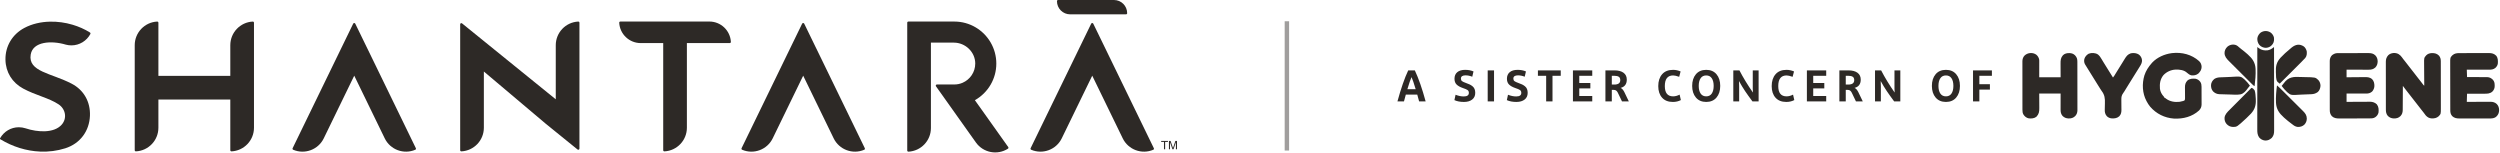
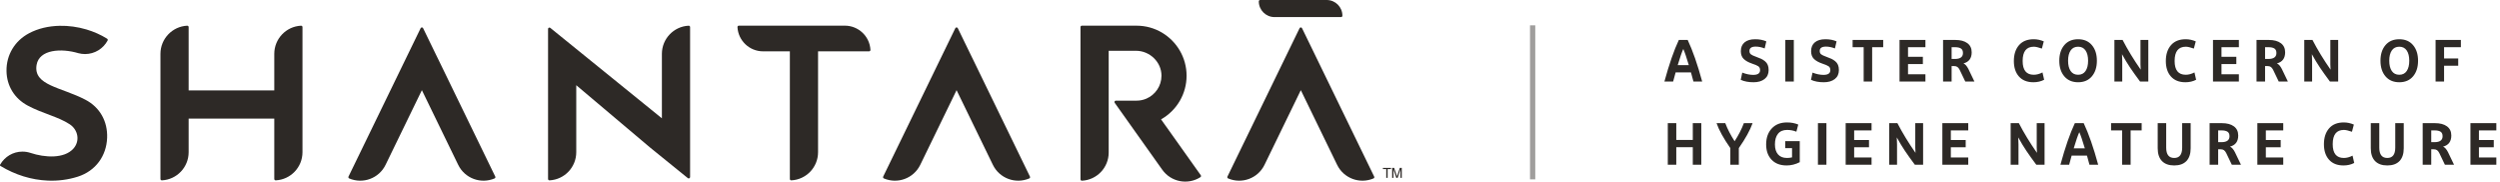
- <svg xmlns="http://www.w3.org/2000/svg" viewBox="0.00 0.00 1411.62 86.07" role="img">
+ <svg xmlns="http://www.w3.org/2000/svg" viewBox="0.00 0.00 1184.80 86.07" role="img">
  <svg x="0.00" y="0.00" width="664.59" height="86.07" viewBox="0 0 664.59 86.07">
    <g fill="#2D2926">
      <g>
        <path d="M659.48,79.57v.56h-1.59v4.16h-.65v-4.16h-1.59v-.56h3.83Z" />
        <path d="M660.05,79.57h.92l1.36,3.99,1.35-3.99h.91v4.72h-.61v-2.79c0-.1,0-.26,0-.48,0-.22,0-.46,0-.72l-1.35,3.98h-.63l-1.36-3.98v.15c0,.12,0,.29.01.53s0,.41,0,.52v2.79h-.61v-4.72Z" />
        <path d="M142.71,12.18c-7.06.36-12.67,6.2-12.67,13.35v17.3h-40.6V12.83c0-.38-.32-.67-.7-.65-7.06.36-12.67,6.2-12.67,13.35v59.29c0,.38.32.67.7.65,7.06-.36,12.67-6.2,12.67-13.35v-15.92h40.6v28.62c0,.38.32.67.7.65,7.06-.36,12.67-6.2,12.67-13.35V12.83c0-.38-.32-.67-.7-.65Z" />
        <path d="M207.45,27.44l-6.85-14.08c-.24-.49-.93-.49-1.17,0l-6.85,14.08-27.35,56.24c-.16.33-.02.73.32.88,6.51,2.78,14.13-.01,17.26-6.45l17.21-35.38,17.21,35.38c3.13,6.44,10.75,9.23,17.26,6.45.34-.14.48-.55.32-.88l-27.35-56.24Z" />
        <path d="M460.95,27.44l-6.85-14.08c-.24-.49-.93-.49-1.17,0l-6.85,14.08-27.35,56.24c-.16.33-.02.73.32.88,6.51,2.78,14.13-.01,17.26-6.45l17.21-35.38,17.21,35.38c3.13,6.44,10.75,9.23,17.26,6.45.34-.14.48-.55.32-.88l-27.35-56.24Z" />
        <path d="M651.51,83.68l-27.35-56.24-6.85-14.08c-.24-.49-.93-.49-1.17,0l-6.85,14.08-27.35,56.24c-.16.33-.02.73.32.88,6.51,2.78,14.13-.01,17.26-6.45l17.21-35.38,17.21,35.38c3.13,6.44,10.75,9.23,17.26,6.45.34-.14.48-.55.32-.88Z" />
        <path d="M400.54,12.16h-50.25c-.38,0-.67.32-.65.7.36,6.4,5.66,11.47,12.15,11.47h12.69v60.49c0,.38.32.67.7.65,7.06-.36,12.67-6.2,12.67-13.35V24.33h24.19c.38,0,.67-.32.65-.7-.36-6.4-5.66-11.47-12.15-11.47Z" />
        <path d="M552.63,59.61l-2.16-3.04c3.72-2.1,6.82-5.17,8.95-8.87,2-3.48,3.15-7.51,3.15-11.81s-1.15-8.33-3.15-11.81c-4.1-7.12-11.77-11.91-20.57-11.91h-25.93c-.36,0-.65.29-.65.65v72.17c0,.38.32.67.7.65,7.06-.36,12.67-6.2,12.67-13.35V24.07h12.96c6.5,0,12.07,5.31,12.07,11.81,0,4.88-2.96,9.06-7.17,10.87-1.42.61-2.99.95-4.64.95h-9.83c-.53,0-.84.6-.53,1.03l7.62,10.72.11.16,14.81,20.83c4.15,5.83,12.12,7.34,18.09,3.52.31-.2.38-.62.17-.92l-16.66-23.43Z" />
        <path d="M604.26,8.1h31.54c.36,0,.65-.29.65-.65,0-4.12-3.34-7.45-7.45-7.45h-31.54c-.36,0-.65.29-.65.65,0,4.12,3.34,7.45,7.45,7.45Z" />
        <path d="M50.79,18.34c-2.99-1.87-6.32-3.34-9.82-4.38-4.13-1.22-8.48-1.83-12.74-1.73-5.15.11-10.17,1.24-14.51,3.56-6.71,3.58-10.76,10.21-10.64,17.89.11,7.04,3.8,12.98,9.97,16.31,7.15,3.86,14.38,5.22,19.98,8.89,4.03,2.64,5.01,7.96,1.75,11.57-4.33,4.81-13.47,4.29-20.32,2.01h0c-1.2-.39-2.48-.61-3.81-.61-4.49-.01-8.4,2.44-10.51,6.06-.05.07-.09.13-.12.21-.01.04-.03.08-.03.13,0,.17.08.31.21.39.03.02.06.04.09.05,6.88,4.17,14.63,6.58,22.39,6.9,4.8.2,9.59-.4,14.19-1.86,8.5-2.71,13.6-9.86,13.92-18.4.29-7.76-3.39-14.47-10.3-18.07-11.55-6.03-24.76-6.74-23.15-16.47,1.23-7.4,11.69-8.02,19.84-5.58h0c1,.26,2.05.41,3.13.41,4.62,0,8.64-2.59,10.7-6.39.17-.31.08-.69-.22-.88Z" />
        <path d="M326.48,12.18c-7.06.36-12.67,6.2-12.67,13.35v30.54l-34.89-28.26-5.71-4.63-12.31-9.97c-.43-.35-1.06-.04-1.06.51v71.1c0,.38.32.67.7.65,7.06-.36,12.67-6.2,12.67-13.35h0s0-.02,0-.02v-31.72l34.89,29.44,5.71,4.63,12.31,9.97c.19.16.43.17.63.1.24-.09.43-.31.43-.61V12.83c0-.38-.32-.67-.7-.65Z" />
      </g>
    </g>
  </svg>
  <rect x="725.39" y="12.00" width="2.5" height="73.00" fill="#2D2926" opacity="0.45" />
-   <path transform="translate(788.69 39.74)" fill="#2D2926" d="M12.614 17.52 11.563 13.666H5.106Q4.58 15.418 4.055 17.52H0.375Q3.379 6.532 6.457 0.0H10.187Q13.365 6.733 16.294 17.52ZM5.982 10.612H10.662Q9.16 5.581 8.335 3.804Q7.433 5.757 5.982 10.612ZM33.188 13.766Q35.666 14.717 37.793 14.717Q40.696 14.717 40.696 12.715Q40.696 11.613 39.958 11.1Q39.22 10.587 37.293 9.961Q34.965 9.16 33.776 7.984Q32.587 6.808 32.587 4.73Q32.587 2.328 34.164 1.014Q35.741 -0.3 38.619 -0.3Q41.297 -0.3 43.324 0.601L42.624 3.579Q40.646 2.803 38.844 2.803Q36.216 2.803 36.216 4.63Q36.216 5.581 36.817 6.057Q37.418 6.532 39.045 7.108Q40.321 7.559 41.147 7.947Q41.973 8.335 42.761 8.973Q43.55 9.611 43.925 10.525Q44.301 11.438 44.301 12.689Q44.301 15.142 42.561 16.481Q40.822 17.82 37.943 17.82Q34.765 17.82 32.537 16.794ZM51.334 0.0H54.913V17.52H51.334ZM62.797 13.766Q65.275 14.717 67.402 14.717Q70.305 14.717 70.305 12.715Q70.305 11.613 69.567 11.1Q68.829 10.587 66.901 9.961Q64.574 9.16 63.385 7.984Q62.196 6.808 62.196 4.73Q62.196 2.328 63.773 1.014Q65.35 -0.3 68.228 -0.3Q70.906 -0.3 72.933 0.601L72.232 3.579Q70.255 2.803 68.453 2.803Q65.825 2.803 65.825 4.63Q65.825 5.581 66.426 6.057Q67.027 6.532 68.653 7.108Q69.93 7.559 70.756 7.947Q71.582 8.335 72.37 8.973Q73.159 9.611 73.534 10.525Q73.909 11.438 73.909 12.689Q73.909 15.142 72.17 16.481Q70.43 17.82 67.552 17.82Q64.373 17.82 62.146 16.794ZM92.581 0.0V3.053H87.925V17.52H84.346V3.053H79.691V0.0ZM110.376 17.52H99.464V0.0H110.376V3.053H103.043V7.108H109.3V10.162H103.043V14.467H110.376ZM128.472 12.214 131.025 17.52H127.17L124.792 12.564Q124.367 11.738 123.841 11.375Q123.316 11.013 122.49 11.013H121.414V17.52H117.809V0.0H122.965Q126.219 0.0 128.046 1.352Q129.873 2.703 129.873 5.206Q129.873 8.985 126.394 9.886Q127.521 10.362 128.472 12.214ZM122.79 8.009Q126.194 8.009 126.194 5.506Q126.194 4.155 125.343 3.604Q124.492 3.053 122.79 3.053H121.414V8.009ZM147.644 8.885Q147.644 4.705 149.809 2.203Q151.973 -0.3 156.028 -0.3Q158.156 -0.3 160.258 0.601L159.457 3.629Q157.229 2.853 156.053 2.853Q151.348 2.853 151.348 8.86Q151.348 14.667 156.028 14.667Q157.805 14.667 159.707 13.691L160.408 16.769Q158.431 17.82 155.878 17.82Q151.948 17.82 149.796 15.405Q147.644 12.99 147.644 8.885ZM174.724 -0.3Q178.429 -0.3 180.531 2.19Q182.633 4.68 182.633 8.76Q182.633 12.84 180.531 15.33Q178.429 17.82 174.724 17.82Q171.02 17.82 168.905 15.33Q166.79 12.84 166.79 8.76Q166.79 4.68 168.893 2.19Q170.995 -0.3 174.724 -0.3ZM174.724 14.667Q176.777 14.667 177.853 13.09Q178.929 11.513 178.929 8.76Q178.929 6.007 177.853 4.43Q176.777 2.853 174.724 2.853Q172.647 2.853 171.571 4.43Q170.495 6.007 170.495 8.76Q170.495 11.513 171.571 13.09Q172.647 14.667 174.724 14.667ZM190.017 17.52V0.0H193.471Q196.675 6.182 201.105 12.514Q201.004 11.613 201.004 10.337V0.0H204.308V17.52H200.829Q198.326 14.166 196.624 11.638Q194.923 9.11 193.221 6.007Q193.321 7.308 193.321 8.985V17.52ZM211.692 8.885Q211.692 4.705 213.857 2.203Q216.022 -0.3 220.076 -0.3Q222.204 -0.3 224.306 0.601L223.505 3.629Q221.278 2.853 220.101 2.853Q215.396 2.853 215.396 8.86Q215.396 14.667 220.076 14.667Q221.853 14.667 223.755 13.691L224.456 16.769Q222.479 17.82 219.926 17.82Q215.997 17.82 213.844 15.405Q211.692 12.99 211.692 8.885ZM242.477 17.52H231.564V0.0H242.477V3.053H235.143V7.108H241.401V10.162H235.143V14.467H242.477ZM260.572 12.214 263.125 17.52H259.271L256.893 12.564Q256.468 11.738 255.942 11.375Q255.417 11.013 254.591 11.013H253.514V17.52H249.91V0.0H255.066Q258.32 0.0 260.147 1.352Q261.974 2.703 261.974 5.206Q261.974 8.985 258.495 9.886Q259.621 10.362 260.572 12.214ZM254.891 8.009Q258.295 8.009 258.295 5.506Q258.295 4.155 257.444 3.604Q256.593 3.053 254.891 3.053H253.514V8.009ZM270.033 17.52V0.0H273.487Q276.691 6.182 281.121 12.514Q281.021 11.613 281.021 10.337V0.0H284.325V17.52H280.846Q278.343 14.166 276.641 11.638Q274.939 9.11 273.237 6.007Q273.337 7.308 273.337 8.985V17.52ZM310.079 -0.3Q313.783 -0.3 315.886 2.19Q317.988 4.68 317.988 8.76Q317.988 12.84 315.886 15.33Q313.783 17.82 310.079 17.82Q306.375 17.82 304.26 15.33Q302.145 12.84 302.145 8.76Q302.145 4.68 304.247 2.19Q306.35 -0.3 310.079 -0.3ZM310.079 14.667Q312.131 14.667 313.208 13.09Q314.284 11.513 314.284 8.76Q314.284 6.007 313.208 4.43Q312.131 2.853 310.079 2.853Q308.002 2.853 306.925 4.43Q305.849 6.007 305.849 8.76Q305.849 11.513 306.925 13.09Q308.002 14.667 310.079 14.667ZM325.371 17.52V0.0H336.034V3.053H328.951V7.809H334.907V10.862H328.951V17.52Z" />
-   <svg x="1141.44" y="16.98" width="270.18" height="63.03" viewBox="0 0 1946.0 454.0">
-     <g fill="#2D2926">
-       <path d="M1013.188 10c6.39 4.76 11 11.39 13.25 19.06 1.45 10.12.95 19.53-5.13 28.13a99 99 0 0 1-3.31 3.81c-.56.63-1.13 1.26-1.71 1.91-6.25 6.21-13.88 8.72-22.59 9.32-10.29-.32-19.04-4.02-26.2-11.48-6.58-8.19-9.24-17.67-8.28-28.13 1.65-9.11 6.57-16.88 13.78-22.62 12.91-8.15 27.33-8.11 40.19 0M880.18 65.838c.37.36.37.36 2.25 2.15 3.92 3.61 7.94 6.88 12.21 10.03 8.3 6.19 16.24 12.74 23.98 19.61.7.62 1.4 1.23 2.12 1.87 18.88 16.97 29.82 32.76 31.21 58.6.97 23.3-1.04 46.8-3.95 69.9-3.57-1.52-5.88-3.62-8.62-6.35-.92-.91-1.84-1.82-2.79-2.77-1.02-1.01-2.03-2.03-3.05-3.04-1.07-1.07-2.15-2.14-3.22-3.21-2.92-2.9-5.83-5.8-8.74-8.71-1.82-1.82-3.64-3.64-5.47-5.46-6.36-6.35-12.72-12.7-19.08-19.06-5.91-5.91-11.83-11.81-17.76-17.71-5.1-5.07-10.19-10.15-15.27-15.23-3.04-3.04-6.07-6.07-9.12-9.09-2.86-2.85-5.72-5.7-8.57-8.57-1.04-1.04-2.09-2.08-3.14-3.12-9.35-9.26-17-18.35-17.48-31.99.24-10.48 3.72-17.9 10.94-25.38 11.6-10.76 30.94-13.1 43.55-2.47m268.008.787c6.16 4.84 9.75 11.93 11.81 19.38 1.01 9.76.44 19.42-5.87 27.34a569 569 0 0 1-17.05 17.69c-.96.96-1.92 1.92-2.87 2.88-2.57 2.56-5.14 5.12-7.71 7.69-2.69 2.69-5.39 5.38-8.08 8.07-5.09 5.09-10.18 10.17-15.27 15.25l-17.4 17.37c-11.91 11.91-23.83 23.81-35.75 35.71a816 816 0 0 1-7-6c-.77-.66-1.54-1.31-2.34-1.98-6.52-7.98-5.42-26.26-5.97-36.21l-.15-2.55c-1.2-23.53 2.68-40.81 18.67-58.59 5.66-6.16 11.64-11.95 17.79-17.61.76-.7 1.52-1.41 2.31-2.13 7.74-7.1 15.65-13.99 23.82-20.61l1.75-1.42c15.64-12.44 32.02-15.84 49.31-4.28" />
-       <path d="M959 69c.55.41 1.1.83 1.66 1.26.72.54 1.44 1.08 2.19 1.64.35.27.35.27 2.16 1.63 10.57 7.79 23.26 10.55 36.15 8.75 8.46-1.49 15.25-5.28 22.02-10.39.71-.54 1.43-1.09 2.17-1.64.54-.41 1.09-.83 1.65-1.25.07 44.55.12 89.09.15 133.64.01 5.25.01 10.51.01 15.77.01 1.05.01 2.1.01 3.18q.015 25.425.06 50.85c.03 17.4.05 34.79.05 52.19.01 10.73.02 21.46.04 32.2.02 7.36.02 14.72.02 22.08 0 4.25 0 8.49.02 12.74q.015 5.835 0 11.67c0 1.41.01 2.81.01 4.22.08 12.24-1.31 21.53-9.56 30.96-8.28 7.36-15.94 11.13-27.11 10.8-10.28-1.14-18.07-5.36-24.7-13.3-6.97-10.92-7.15-20.46-7.12-33.05v-4.33c-.01-3.95 0-7.9 0-11.85.01-4.27.01-8.53.01-12.8v-22.16c.01-10.68.02-21.36.02-32.04 0-17.32.01-34.65.01-51.98l.03-50.49v-18.76c.01-43.18.03-86.36.05-129.54m-237 57c7.14 6.74 10.18 14.26 10.5 24.06-.4 11.36-5.57 18.96-13.5 26.94-9.19 6.87-17.71 8.15-29 7-6.48-2.06-11.52-5.36-16.44-10-12.57-11.8-30.45-13.76-46.97-13.29-18.72.93-36.32 8.86-49.23 22.43-13.65 16.55-16.03 35.03-14.36 55.86 1.62 12 7.36 22.78 15.68 31.44C580 272 580 272 580 274c1.31.7 2.65 1.36 4 2 1.18.89 2.35 1.81 3.5 2.75 16.08 12.2 35.98 15.16 55.65 13.02 4.05-.62 7.96-1.51 11.85-2.77.74-.16 1.49-.33 2.25-.5 2.77-.83 4.56-1.6 6.75-3.5 1.35-4.51 1.11-8.96.99-13.64 0-1.36 0-2.72.01-4.09.01-3.58-.04-7.17-.09-10.76-.09-5.73-.09-11.45-.1-17.18-.01-1.98-.04-3.97-.07-5.96-.09-11.66 2-19.88 10.26-28.37 9.61-7.76 21.18-8.08 33-7 8.13 1.7 14.9 6.44 19.57 13.31 3.72 6.47 4.58 11.54 4.59 18.99.01.83.01 1.67.02 2.53.01 2.76.02 5.52.02 8.28.01 1.92.01 3.84.02 5.77.01 4.03.02 8.06.02 12.1.01 5.15.03 10.3.06 15.46.02 3.97.02 7.95.02 11.92.01 1.9.01 3.8.03 5.7.01 2.66.01 5.33.01 8 .01.77.01 1.55.02 2.34-.07 9.86-3.53 17.58-10.38 24.6-28.13 25.62-64.59 34.74-102 33-38.08-2.77-71.72-19.47-96.75-48.31-5.62-6.71-10.11-13.99-14.25-21.69l-.97-1.79c-16.72-31.5-18.43-69.94-8.28-103.79C505.99 165.17 516.64 149 530 134c.59-.67 1.19-1.34 1.8-2.02C551.71 110.93 581.57 97.81 610 94c.4-.06.4-.06 2.41-.34C652.16 89.12 691.92 99.19 722 126M59.496 99.695c6.92 5.61 11.08 12.5 12.5 21.3.09 2.37.12 4.73.12 7.09v2.13c0 2.27-.01 4.54-.02 6.8v4.22l-.03 15.58c-.02 11.61-.04 23.22-.07 35.18h87c-.12-34.43-.12-34.43-.18-45.26-.01-4.4-.01-4.4-.01-6.47 0-1.43-.01-2.86-.02-4.28-.09-13.35.61-23.43 9.78-33.74 7.46-7.14 16.63-8.8 26.65-8.65 8.89.36 16.21 2.82 22.6 9.23 7.42 8.13 9.34 14.93 9.32 25.8.01.87.01 1.74.01 2.63.01 2.91.01 5.82.02 8.72 0 2.09 0 4.17.01 6.26.01 5.66.02 11.32.02 16.99.01 3.54.01 7.07.02 10.61.01 11.08.02 22.15.02 33.23.01 12.78.02 25.56.05 38.34.03 9.88.04 19.77.04 29.65 0 5.9 0 11.8.02 17.7.02 5.55.02 11.1.01 16.65 0 2.04.01 4.07.01 6.11.02 2.78.01 5.57 0 8.35.01.4.01.4.03 2.42-.08 9-2.83 16.89-9.08 23.5-8.06 7.65-16.1 9.84-26.99 9.68-9.81-.41-17.24-3.32-24.38-10.18-6.57-7.71-8.08-15.76-8.06-25.67v-2.19c0-2.33.01-4.65.02-6.98v-4.33c0-5.33.02-10.66.03-15.99l.06-36.13h-87c.19 36.38.19 36.38.27 47.81.02 4.65.02 4.65.02 6.84 0 1.51.02 3.02.03 4.52.14 14.69-1.47 24.8-12 35.58-9.12 6.9-20.35 7.52-31.32 6.25-8.94-1.94-15.85-7.44-20.87-15-3.88-6.28-4.42-12.68-4.39-19.86 0-.87 0-1.74-.01-2.64-.01-2.9 0-5.8 0-8.7-.01-2.08-.01-4.17-.02-6.25-.01-5.66-.01-11.31-.01-16.97 0-4.72 0-9.45-.01-14.17-.01-11.15-.01-22.3 0-33.44 0-11.49-.01-22.99-.03-34.48-.02-9.87-.02-19.75-.02-29.62 0-5.89 0-11.79-.01-17.68-.02-5.54-.02-11.09 0-16.63 0-2.03 0-4.06-.01-6.1-.01-2.78 0-5.55.01-8.33-.01-.8-.02-1.6-.02-2.42.08-8.95 2.78-17.11 9.22-23.52 12.61-11.51 32.3-13.25 46.67-3.49m251.693-.123c6.29 5.37 10.29 11.32 14.44 18.43.68 1.15 1.37 2.3 2.06 3.45q2.13 3.54 4.23 7.08c3.17 5.31 6.47 10.54 9.77 15.78 5.27 8.41 10.5 16.83 15.72 25.27 4.84 7.82 9.71 15.62 14.59 23.42 4.16-4.8 7.25-10.2 10.5-15.63 4.39-7.27 8.81-14.52 13.38-21.68 4.48-7.06 8.89-14.16 13.26-21.29 2.36-3.84 4.72-7.68 7.09-11.52 1.08-1.77 2.17-3.53 3.25-5.29 6.88-11.22 12.48-18.95 25.29-23.17 11.19-2.1 23.2-1.21 32.72 5.27 7.4 5.99 11.35 12.85 12.51 22.31.85 9.36-3.41 17.44-8.25 25.12-.52.85-1.04 1.7-1.58 2.57-1.71 2.78-3.44 5.54-5.17 8.31-1.22 1.96-2.44 3.93-3.67 5.89-2.53 4.06-5.06 8.12-7.61 12.17-3.43 5.46-6.83 10.95-10.22 16.44-5.2 8.41-10.44 16.8-15.69 25.18-3.35 5.37-6.69 10.74-10 16.13-.35.57-.7 1.14-1.06 1.72-1.68 2.74-3.36 5.48-5.03 8.21-.62 1.01-1.23 2.01-1.87 3.05-.29.47-.29.47-1.75 2.89-2.1 3.32-2.1 3.32-4.41 6.43-6.42 8.73-7.94 15.99-7.65 26.78q.015 2.22 0 4.44c0 3.86.05 7.71.11 11.57.1 6.18.12 12.36.13 18.55.01 2.13.05 4.27.1 6.41.07 10.36-1.42 18.85-8.68 26.61-8.69 7.82-18.2 9.11-29.46 8.84-8.2-.44-15.46-3.23-21.32-9.08-7.13-8.3-8.74-16.71-8.31-27.39.08-2.15.12-4.29.14-6.44.07-6.09.19-12.18.4-18.27.67-20.12-.72-34.3-13.47-50.92-2.16-2.85-3.97-5.8-5.8-8.86-1.1-1.77-2.21-3.53-3.32-5.29l-3.78-6.03-3.78-6.03c-8.39-13.39-16.73-26.79-25-40.26-5.27-8.58-10.59-17.12-15.95-25.65a1125 1125 0 0 1-9.84-15.95c-3.74-6.63-4.3-14.21-2.67-21.57 2.98-9.68 8.98-16.35 17.65-21.45 11.53-4.61 27.82-3.86 38 3.45m973.901-5.832c1.2-.01 2.4-.01 3.63-.02 1.3 0 2.6 0 3.95.01 1.39-.01 2.79-.01 4.18-.02 3.78-.01 7.56-.01 11.34-.01 3.16 0 6.32 0 9.48-.01q11.19-.015 22.38 0c7.69 0 15.37-.01 23.05-.03 6.61-.02 13.22-.03 19.83-.02 3.94 0 7.88 0 11.82-.02q5.565-.015 11.13 0c2 .01 3.99 0 5.99-.01 10.57.06 18.95 1.67 26.91 9.04 6.97 7.23 9.41 14.9 9.72 24.85-.31 9.83-2.7 17.62-9.58 24.78-8.34 7.48-17.01 9.04-27.92 8.95h-2.93c-3.17 0-6.34-.02-9.51-.03-2.21-.01-4.41-.01-6.62-.01-5.8-.01-11.59-.03-17.38-.05-5.92-.02-11.84-.03-17.76-.04-11.6-.02-23.2-.06-34.8-.1v31c1.33-.02 1.33-.02 8.07-.09 8.84-.1 17.67-.17 26.51-.22 5.36-.03 10.71-.07 16.06-.14 5.18-.07 10.35-.1 15.53-.12 1.96-.01 3.93-.03 5.89-.06 12.19-.2 22.28-.13 31.91 8.37 7.49 7.69 9.37 17.81 9.24 28.14-.57 8.4-3.62 15.79-9.21 22.12-7.39 6.19-14.35 8.31-23.85 8.23h-2.63c-2.86 0-5.72-.02-8.57-.03-1.99-.01-3.98-.01-5.96-.01-5.22-.01-10.44-.03-15.66-.05-5.33-.02-10.66-.03-15.99-.04-10.44-.02-20.89-.06-31.34-.1v34l9.37-.06c10.25-.07 20.49-.11 30.74-.15q9.315-.03 18.63-.09c5.99-.04 11.99-.07 17.99-.08 2.28-.01 4.56-.02 6.85-.04 3.21-.03 6.41-.04 9.62-.03.94-.02 1.87-.03 2.83-.05 10.07.07 19.72 3.32 26.97 10.5 7.78 9.92 8.07 20.88 7 33-1.83 8.55-6.72 15.01-13.94 19.81-7.91 4.92-16.27 4.49-25.28 4.48-1.44.01-2.89.01-4.33.02-3.91.02-7.81.02-11.72.03-2.44 0-4.88 0-7.33.01-8.54.01-17.07.02-25.61.02-7.94 0-15.88.02-23.82.05-6.83.03-13.66.04-20.5.04-4.07 0-8.14 0-12.22.02-3.83.02-7.67.02-11.5.01-1.4 0-2.8 0-4.2.01-10.99.09-21.34-1.57-29.55-9.5-6.39-7.83-8.31-15.04-8.26-24.94 0-.44 0-.44-.01-2.66q-.015-4.395 0-8.79c-.01-2.1-.01-4.21-.02-6.31-.01-5.71-.01-11.42-.01-17.13 0-4.77-.01-9.54-.01-14.3-.01-11.26-.01-22.51-.01-33.76.01-11.6 0-23.2-.02-34.8-.02-9.97-.03-19.94-.02-29.91 0-5.94 0-11.89-.02-17.84-.01-5.6-.01-11.2 0-16.79.01-2.05 0-4.1 0-6.15-.01-2.81-.01-5.62.01-8.42l-.03-2.44c.09-9.09 2.88-17.29 9.4-23.76 6.8-4.99 13.55-8.24 22.09-8.26M1534 98c5.71 3.77 9.78 7.78 13.69 13.38 1.03 1.42 2.06 2.85 3.1 4.27.53.72 1.06 1.44 1.6 2.19 2.59 3.48 5.35 6.82 8.11 10.16 4.85 5.9 9.5 11.93 14.05 18.06 3.91 5.27 7.98 10.4 12.1 15.51 3.53 4.39 7 8.83 10.42 13.31 3.6 4.7 7.23 9.38 10.87 14.06.3.38.3.38 1.81 2.33 4.09 5.25 8.2 10.5 12.33 15.72 2.27 2.89 4.53 5.8 6.75 8.73.23.3.23.3 1.39 1.83l2.61 3.45c2.95 3.89 2.95 3.89 5.17 5-.01-.55-.01-1.1-.02-1.67-.13-13.45-.23-26.9-.29-40.34-.03-6.51-.07-13.01-.14-19.51-.07-6.29-.1-12.57-.12-18.85q-.015-3.585-.06-7.17c-.34-25.48-.34-25.48 8.54-35.65 6.44-6.56 14.5-8.92 23.47-9.23 11.77-.09 20.04 2.06 28.62 10.42 5.6 7.06 7.3 14.03 7.27 22.89 0 .89.01 1.77.01 2.68.01 2.96.01 5.92.01 8.87.01 2.12.01 4.25.02 6.37.02 5.76.02 11.53.02 17.29.01 3.6.01 7.2.02 10.8.01 12.57.02 25.14.02 37.72 0 11.71.02 23.41.05 35.12.03 10.06.04 20.12.04 30.18 0 6.01 0 12.01.02 18.02.02 5.65.02 11.3.01 16.95 0 2.07 0 4.14.01 6.21.13 23.83.13 23.83-8.8 33.37-8.41 7.58-17.58 9.13-28.69 8.83-10.07-.57-17.37-4.88-24.01-12.3-3.07-3.81-5.95-7.76-8.83-11.72-3.08-4.21-6.35-8.25-9.67-12.28-4.85-5.9-9.5-11.93-14.05-18.06-3.91-5.27-7.97-10.4-12.09-15.5-3.61-4.49-7.15-9.03-10.65-13.61-2.96-3.86-5.95-7.7-8.96-11.52-4.31-5.47-8.6-10.95-12.87-16.43-.55-.71-1.1-1.41-1.67-2.14a829 829 0 0 1-9.93-13.03c-.21-.27-.21-.27-1.25-1.67-1.01-1.35-2.02-2.69-3.03-4.04 0 .65 0 .65-.02 3.96-.06 12.35-.13 24.69-.22 37.04-.04 6.34-.08 12.69-.11 19.03-.02 6.13-.06 12.26-.11 18.38-.02 2.34-.03 4.67-.04 7.01-.01 3.27-.04 6.55-.07 9.83 0 .48 0 .48.01 2.9-.14 9.51-2.46 17.58-9.12 24.63-8.07 7.66-16.1 9.84-26.99 9.69-9.81-.42-17.24-3.33-24.38-10.19-6.9-8.08-8.1-16.55-8.08-26.88-.01-.85-.01-1.7-.01-2.58-.01-2.85-.01-5.7-.01-8.54 0-2.05 0-4.09-.01-6.14 0-5.55-.01-11.1-.01-16.66v-10.4c-.01-12.11-.02-24.22-.02-36.33.01-11.28-.01-22.57-.02-33.85-.01-9.69-.02-19.38-.02-29.07 0-5.78 0-11.57-.01-17.36q-.015-8.16 0-16.32c0-2-.01-3.99-.01-5.99-.01-2.73 0-5.45 0-8.18 0-.79-.01-1.57-.01-2.38.06-10.64 2.72-18.37 9.82-26.36 10.74-10.27 29.81-11.91 42.44-4.24m248.747-4.29c1.39-.01 2.78-.01 4.18-.02 3.76-.02 7.53-.02 11.3-.02 2.35-.01 4.71-.01 7.07-.01q12.36-.03 24.72-.03c7.66 0 15.32-.02 22.98-.05 6.59-.03 13.19-.04 19.78-.04 3.93 0 7.86 0 11.79-.02 3.7-.02 7.4-.02 11.1-.01q2.985 0 5.97-.03c11.31.08 20.21 2.44 28.48 10.36 7.95 9.14 7.71 20.16 7.15 31.61-.8 7.66-4.73 13.44-10.2 18.61-7.97 6.25-16 7.09-25.81 7.05h-2.96c-3.22 0-6.44 0-9.66-.01-2.24 0-4.47-.01-6.7-.01-5.88 0-11.76-.01-17.64-.02-6-.01-12-.02-17.99-.02-11.77-.01-23.54-.03-35.31-.05l1 30 8.03.03c8.77.03 17.55.09 26.32.15 5.32.04 10.63.08 15.95.09 5.13.02 10.27.05 15.4.1 1.96.01 3.91.02 5.87.02 2.75 0 5.49.03 8.24.06.8 0 1.6-.01 2.43-.01 8.85.16 15.65 3.81 22.04 9.77 6.79 7.06 8.08 14.2 8.1 23.6.02.85.05 1.71.07 2.58.04 8.83-3.02 16.28-9.23 22.62-10.37 9.33-21.71 8.86-34.86 8.8-1.98.01-3.95.02-5.93.04-5.17.03-10.34.03-15.51.03-5.29 0-10.58.03-15.87.06-10.35.05-20.7.06-31.05.06l-1 33c1.55-.01 1.55-.01 9.39-.05 10.26-.05 20.52-.08 30.77-.1 6.22-.02 12.44-.04 18.65-.08 6.01-.03 12.01-.05 18.02-.05 2.28-.01 4.57-.02 6.86-.04 3.21-.02 6.42-.02 9.63-.02l2.84-.03c9.77.04 18.33 2.26 25.62 9.02 7.02 7.27 9.42 14.96 9.66 24.98-.31 10.7-3.19 18.52-11.06 26-8.19 7.61-18.32 7.96-28.92 7.89-1.45 0-2.89.01-4.33.02-3.89.02-7.78.01-11.66 0-4.09-.01-8.18 0-12.26 0-6.87.01-13.73 0-20.59-.02-7.91-.02-15.82-.01-23.73.01-6.81.02-13.63.02-20.44.01-4.06-.01-8.12-.01-12.18.01-3.82.01-7.64 0-11.46-.02-1.39-.01-2.79-.01-4.18 0-11.42.07-21.37-1.4-29.9-9.53-6.33-7.34-7.88-14.19-7.87-23.65-.01-.88-.01-1.77-.02-2.68-.01-2.96-.01-5.92-.01-8.88-.01-2.13-.02-4.25-.02-6.37-.03-6.98-.04-13.95-.05-20.93 0-2.4 0-4.8-.01-7.2-.02-11.29-.03-22.57-.04-33.86-.01-13.02-.04-26.04-.08-39.07-.03-10.06-.04-20.13-.04-30.2-.01-6.01-.02-12.02-.04-18.04-.02-5.66-.03-11.31-.02-16.97 0-2.08 0-4.15-.02-6.22-.15-23.85-.15-23.85 8.79-33.4 9.22-8.3 18.5-8.83 30.45-8.82m-976.842 98.653c.91-.05 1.83-.11 2.77-.16 8.52-.47 17.05-.76 25.59-.99 5.71-.16 11.41-.38 17.11-.76 40.42-2.58 40.42-2.58 55.2 10.04 8.41 7.66 15.67 16.37 22.43 25.51l-1.15 1.3c-2.53 2.9-4.99 5.8-7.21 8.94-7.55 10.62-16.79 22.28-30.08 25.23-13.76 2.2-27.88 1.31-41.73.61-4.56-.2-9.12-.28-13.69-.36-9.45-.16-18.91-.39-28.35-.84l-2.57-.09c-10.07-.55-17.77-4.38-25.02-11.28-6.82-7.77-8.61-16-8.47-26.07.79-10.28 5.53-17.77 13.27-24.44 7.13-4.49 13.54-6.17 21.9-6.64m331.795-1.45c4.51.2 9.03.28 13.54.36 43.97.75 43.97.75 55.76 11.73 6.04 6.68 9 15.02 9 24-.86 9.39-3.78 18.53-11 25-8.11 5.68-15.34 8.23-25.15 8.75-.46.02-.46.02-2.74.16-8.4.47-16.81.74-25.23.96-5.62.15-11.23.36-16.85.73-39.79 2.54-39.79 2.54-54.56-10.1-8.41-7.67-15.69-16.38-22.47-25.5l1.15-1.3c2.52-2.91 4.98-5.81 7.22-8.95 19.22-26.95 39.99-27.43 71.33-25.84M1039 225c6.22 5.15 11.92 10.75 17.63 16.44l3.17 3.14c3.45 3.42 6.89 6.85 10.33 10.28 1.19 1.18 2.38 2.37 3.58 3.56 4.95 4.93 9.9 9.86 14.85 14.8 7.07 7.05 14.14 14.09 21.23 21.12q7.5 7.44 14.97 14.91c2.97 2.96 5.94 5.92 8.92 8.87 2.81 2.78 5.61 5.57 8.39 8.37 1.02 1.02 2.04 2.03 3.07 3.04 9.05 8.9 14.9 17.17 15.17 30.09-.09 10.01-3.35 18.14-10.31 25.38-7.53 6.61-16.7 9.5-26.69 8.94-6.72-.91-12.31-3.28-17.68-7.41-2.56-1.96-5.13-3.9-7.73-5.8-9.87-7.24-19.27-14.96-28.4-23.11l-2.2-1.95c-19.3-17.42-30.94-33.62-32.39-60.14-1-23.51 1.08-47.23 4.09-70.53m-103 10c5.07 1.65 8.99 5.72 12 10 1.77 4.83 2.54 9.74 3.14 14.83.08.73.17 1.46.26 2.2.64 5.59 1.01 11.17 1.29 16.78.04.83.09 1.65.13 2.5 1.15 23.63-3.45 40.6-19.45 58.38-5.84 6.34-11.99 12.32-18.31 18.19-.78.72-1.56 1.45-2.37 2.2-36.56 33.78-36.56 33.78-52.61 33.95-10.81-.55-18.67-4.11-26.08-12.03-6.37-7.85-8.54-15.09-8.31-25.14 1.52-14.11 11.58-23.43 21.13-33l2.91-2.94c2.61-2.64 5.22-5.26 7.84-7.89 1.64-1.64 3.27-3.28 4.9-4.93 5.12-5.14 10.25-10.29 15.38-15.42 5.91-5.93 11.81-11.86 17.7-17.81 4.57-4.61 9.14-9.2 13.72-13.79 2.74-2.74 5.47-5.48 8.19-8.23q3.825-3.87 7.68-7.71c1.4-1.39 2.78-2.8 4.16-4.21.83-.81 1.65-1.63 2.51-2.47.71-.72 1.43-1.44 2.17-2.19.67-.42 1.33-.84 2.02-1.27" />
-     </g>
-   </svg>
+   <path transform="translate(788.69 18.93)" fill="#2D2926" d="M14.191 19.71 13.009 15.374H5.744Q5.153 17.345 4.561 19.71H0.422Q3.801 7.349 7.265 0.0H11.46Q15.036 7.574 18.33 19.71ZM6.73 11.939H11.995Q10.306 6.279 9.376 4.28Q8.363 6.476 6.73 11.939ZM37.336 15.486Q40.124 16.556 42.517 16.556Q45.784 16.556 45.784 14.304Q45.784 13.065 44.953 12.488Q44.122 11.91 41.954 11.207Q39.336 10.306 37.998 8.982Q36.661 7.659 36.661 5.322Q36.661 2.619 38.435 1.14Q40.208 -0.338 43.446 -0.338Q46.459 -0.338 48.74 0.676L47.952 4.026Q45.727 3.154 43.7 3.154Q40.743 3.154 40.743 5.209Q40.743 6.279 41.419 6.814Q42.095 7.349 43.925 7.997Q45.361 8.503 46.29 8.94Q47.22 9.376 48.106 10.094Q48.993 10.812 49.416 11.84Q49.838 12.868 49.838 14.276Q49.838 17.035 47.881 18.541Q45.924 20.048 42.686 20.048Q39.11 20.048 36.604 18.893ZM57.75 0.0H61.777V19.71H57.75ZM70.646 15.486Q73.434 16.556 75.827 16.556Q79.093 16.556 79.093 14.304Q79.093 13.065 78.263 12.488Q77.432 11.91 75.264 11.207Q72.645 10.306 71.308 8.982Q69.971 7.659 69.971 5.322Q69.971 2.619 71.744 1.14Q73.518 -0.338 76.756 -0.338Q79.769 -0.338 82.05 0.676L81.262 4.026Q79.037 3.154 77.01 3.154Q74.053 3.154 74.053 5.209Q74.053 6.279 74.729 6.814Q75.405 7.349 77.235 7.997Q78.671 8.503 79.6 8.94Q80.529 9.376 81.416 10.094Q82.303 10.812 82.726 11.84Q83.148 12.868 83.148 14.276Q83.148 17.035 81.191 18.541Q79.234 20.048 75.996 20.048Q72.42 20.048 69.914 18.893ZM104.153 0.0V3.435H98.916V19.71H94.89V3.435H89.652V0.0ZM124.173 19.71H111.896V0.0H124.173V3.435H115.923V7.997H122.962V11.432H115.923V16.275H124.173ZM144.531 13.741 147.403 19.71H143.066L140.392 14.135Q139.913 13.206 139.322 12.797Q138.73 12.389 137.801 12.389H136.59V19.71H132.536V0.0H138.336Q141.996 0.0 144.052 1.52Q146.107 3.041 146.107 5.857Q146.107 10.108 142.194 11.122Q143.461 11.657 144.531 13.741ZM138.139 9.01Q141.968 9.01 141.968 6.195Q141.968 4.674 141.011 4.055Q140.054 3.435 138.139 3.435H136.59V9.01ZM166.099 9.996Q166.099 5.294 168.535 2.478Q170.97 -0.338 175.532 -0.338Q177.925 -0.338 180.29 0.676L179.389 4.083Q176.883 3.21 175.56 3.21Q170.266 3.21 170.266 9.968Q170.266 16.5 175.532 16.5Q177.531 16.5 179.671 15.402L180.459 18.865Q178.235 20.048 175.363 20.048Q170.942 20.048 168.52 17.331Q166.099 14.614 166.099 9.996ZM196.565 -0.338Q200.732 -0.338 203.097 2.464Q205.463 5.265 205.463 9.855Q205.463 14.445 203.097 17.246Q200.732 20.048 196.565 20.048Q192.398 20.048 190.018 17.246Q187.639 14.445 187.639 9.855Q187.639 5.265 190.004 2.464Q192.37 -0.338 196.565 -0.338ZM196.565 16.5Q198.874 16.5 200.085 14.726Q201.295 12.952 201.295 9.855Q201.295 6.758 200.085 4.984Q198.874 3.21 196.565 3.21Q194.228 3.21 193.017 4.984Q191.806 6.758 191.806 9.855Q191.806 12.952 193.017 14.726Q194.228 16.5 196.565 16.5ZM213.769 19.71V0.0H217.655Q221.259 6.955 226.243 14.079Q226.13 13.065 226.13 11.629V0.0H229.847V19.71H225.933Q223.117 15.937 221.203 13.093Q219.288 10.249 217.373 6.758Q217.486 8.222 217.486 10.108V19.71ZM238.153 9.996Q238.153 5.294 240.589 2.478Q243.024 -0.338 247.586 -0.338Q249.979 -0.338 252.344 0.676L251.443 4.083Q248.937 3.21 247.614 3.21Q242.32 3.21 242.32 9.968Q242.32 16.5 247.586 16.5Q249.585 16.5 251.725 15.402L252.513 18.865Q250.289 20.048 247.417 20.048Q242.996 20.048 240.575 17.331Q238.153 14.614 238.153 9.996ZM272.786 19.71H260.51V0.0H272.786V3.435H264.536V7.997H271.576V11.432H264.536V16.275H272.786ZM293.144 13.741 296.016 19.71H291.68L289.005 14.135Q288.526 13.206 287.935 12.797Q287.344 12.389 286.414 12.389H285.204V19.71H281.149V0.0H286.949Q290.61 0.0 292.665 1.52Q294.721 3.041 294.721 5.857Q294.721 10.108 290.807 11.122Q292.074 11.657 293.144 13.741ZM286.752 9.01Q290.582 9.01 290.582 6.195Q290.582 4.674 289.624 4.055Q288.667 3.435 286.752 3.435H285.204V9.01ZM303.787 19.71V0.0H307.673Q311.277 6.955 316.261 14.079Q316.148 13.065 316.148 11.629V0.0H319.865V19.71H315.951Q313.136 15.937 311.221 13.093Q309.306 10.249 307.392 6.758Q307.504 8.222 307.504 10.108V19.71ZM348.839 -0.338Q353.006 -0.338 355.371 2.464Q357.736 5.265 357.736 9.855Q357.736 14.445 355.371 17.246Q353.006 20.048 348.839 20.048Q344.672 20.048 342.292 17.246Q339.913 14.445 339.913 9.855Q339.913 5.265 342.278 2.464Q344.643 -0.338 348.839 -0.338ZM348.839 16.5Q351.148 16.5 352.358 14.726Q353.569 12.952 353.569 9.855Q353.569 6.758 352.358 4.984Q351.148 3.21 348.839 3.21Q346.502 3.21 345.291 4.984Q344.08 6.758 344.08 9.855Q344.08 12.952 345.291 14.726Q346.502 16.5 348.839 16.5ZM366.043 19.71V0.0H378.038V3.435H370.069V8.785H376.771V12.22H370.069V19.71Z" />
+   <path transform="translate(788.69 58.36)" fill="#2D2926" d="M13.881 0.0H17.908V19.71H13.881V11.404H6.054V19.71H2.027V0.0H6.054V7.968H13.881ZM42.236 0.0Q40.434 5.04 35.703 11.826V19.71H31.677V11.826Q26.862 4.928 25.144 0.0H29.283Q30.86 4.195 33.704 8.56Q36.435 4.393 38.097 0.0ZM57.694 8.532H64.592V18.499Q61.58 20.048 58.37 20.048Q53.808 20.048 51.232 17.331Q48.656 14.614 48.656 10.08Q48.656 5.406 51.302 2.534Q53.949 -0.338 58.539 -0.338Q61.523 -0.338 63.889 0.676L62.988 4.055Q60.932 3.21 58.595 3.21Q55.751 3.21 54.287 5.026Q52.823 6.842 52.823 10.08Q52.823 13.121 54.287 14.811Q55.751 16.5 58.539 16.5Q59.721 16.5 60.932 16.219V11.854H57.694ZM73.209 0.0H77.235V19.71H73.209ZM98.634 19.71H86.358V0.0H98.634V3.435H90.384V7.997H97.424V11.432H90.384V16.275H98.634ZM106.997 19.71V0.0H110.883Q114.487 6.955 119.471 14.079Q119.358 13.065 119.358 11.629V0.0H123.075V19.71H119.161Q116.345 15.937 114.431 13.093Q112.516 10.249 110.601 6.758Q110.714 8.222 110.714 10.108V19.71ZM144.474 19.71H132.198V0.0H144.474V3.435H136.224V7.997H143.264V11.432H136.224V16.275H144.474ZM164.579 19.71V0.0H168.464Q172.068 6.955 177.052 14.079Q176.939 13.065 176.939 11.629V0.0H180.656V19.71H176.742Q173.927 15.937 172.012 13.093Q170.097 10.249 168.183 6.758Q168.295 8.222 168.295 10.108V19.71ZM201.943 19.71 200.76 15.374H193.496Q192.905 17.345 192.313 19.71H188.174Q191.553 7.349 195.016 0.0H199.212Q202.788 7.574 206.082 19.71ZM194.481 11.939H199.747Q198.057 6.279 197.128 4.28Q196.114 6.476 194.481 11.939ZM226.693 0.0V3.435H221.456V19.71H217.429V3.435H212.192V0.0ZM234.296 0.0H238.322V11.601Q238.322 16.5 242.123 16.5Q245.896 16.5 245.896 11.601V0.0H249.923V11.882Q249.923 15.852 247.924 17.95Q245.924 20.048 242.123 20.048Q238.322 20.048 236.309 17.95Q234.296 15.852 234.296 11.882ZM270.9 13.741 273.772 19.71H269.436L266.761 14.135Q266.282 13.206 265.691 12.797Q265.099 12.389 264.17 12.389H262.96V19.71H258.905V0.0H264.705Q268.366 0.0 270.421 1.52Q272.477 3.041 272.477 5.857Q272.477 10.108 268.563 11.122Q269.83 11.657 270.9 13.741ZM264.508 9.01Q268.338 9.01 268.338 6.195Q268.338 4.674 267.38 4.055Q266.423 3.435 264.508 3.435H262.96V9.01ZM293.82 19.71H281.543V0.0H293.82V3.435H285.57V7.997H292.609V11.432H285.57V16.275H293.82ZM313.107 9.996Q313.107 5.294 315.543 2.478Q317.979 -0.338 322.54 -0.338Q324.933 -0.338 327.299 0.676L326.398 4.083Q323.892 3.21 322.568 3.21Q317.275 3.21 317.275 9.968Q317.275 16.5 322.54 16.5Q324.539 16.5 326.679 15.402L327.468 18.865Q325.243 20.048 322.371 20.048Q317.95 20.048 315.529 17.331Q313.107 14.614 313.107 9.996ZM335.323 0.0H339.35V11.601Q339.35 16.5 343.151 16.5Q346.924 16.5 346.924 11.601V0.0H350.951V11.882Q350.951 15.852 348.951 17.95Q346.952 20.048 343.151 20.048Q339.35 20.048 337.337 17.95Q335.323 15.852 335.323 11.882ZM371.928 13.741 374.8 19.71H370.464L367.789 14.135Q367.31 13.206 366.719 12.797Q366.127 12.389 365.198 12.389H363.987V19.71H359.933V0.0H365.733Q369.394 0.0 371.449 1.52Q373.504 3.041 373.504 5.857Q373.504 10.108 369.591 11.122Q370.858 11.657 371.928 13.741ZM365.536 9.01Q369.365 9.01 369.365 6.195Q369.365 4.674 368.408 4.055Q367.451 3.435 365.536 3.435H363.987V9.01ZM394.848 19.71H382.571V0.0H394.848V3.435H386.598V7.997H393.637V11.432H386.598V16.275H394.848Z" />
</svg>
